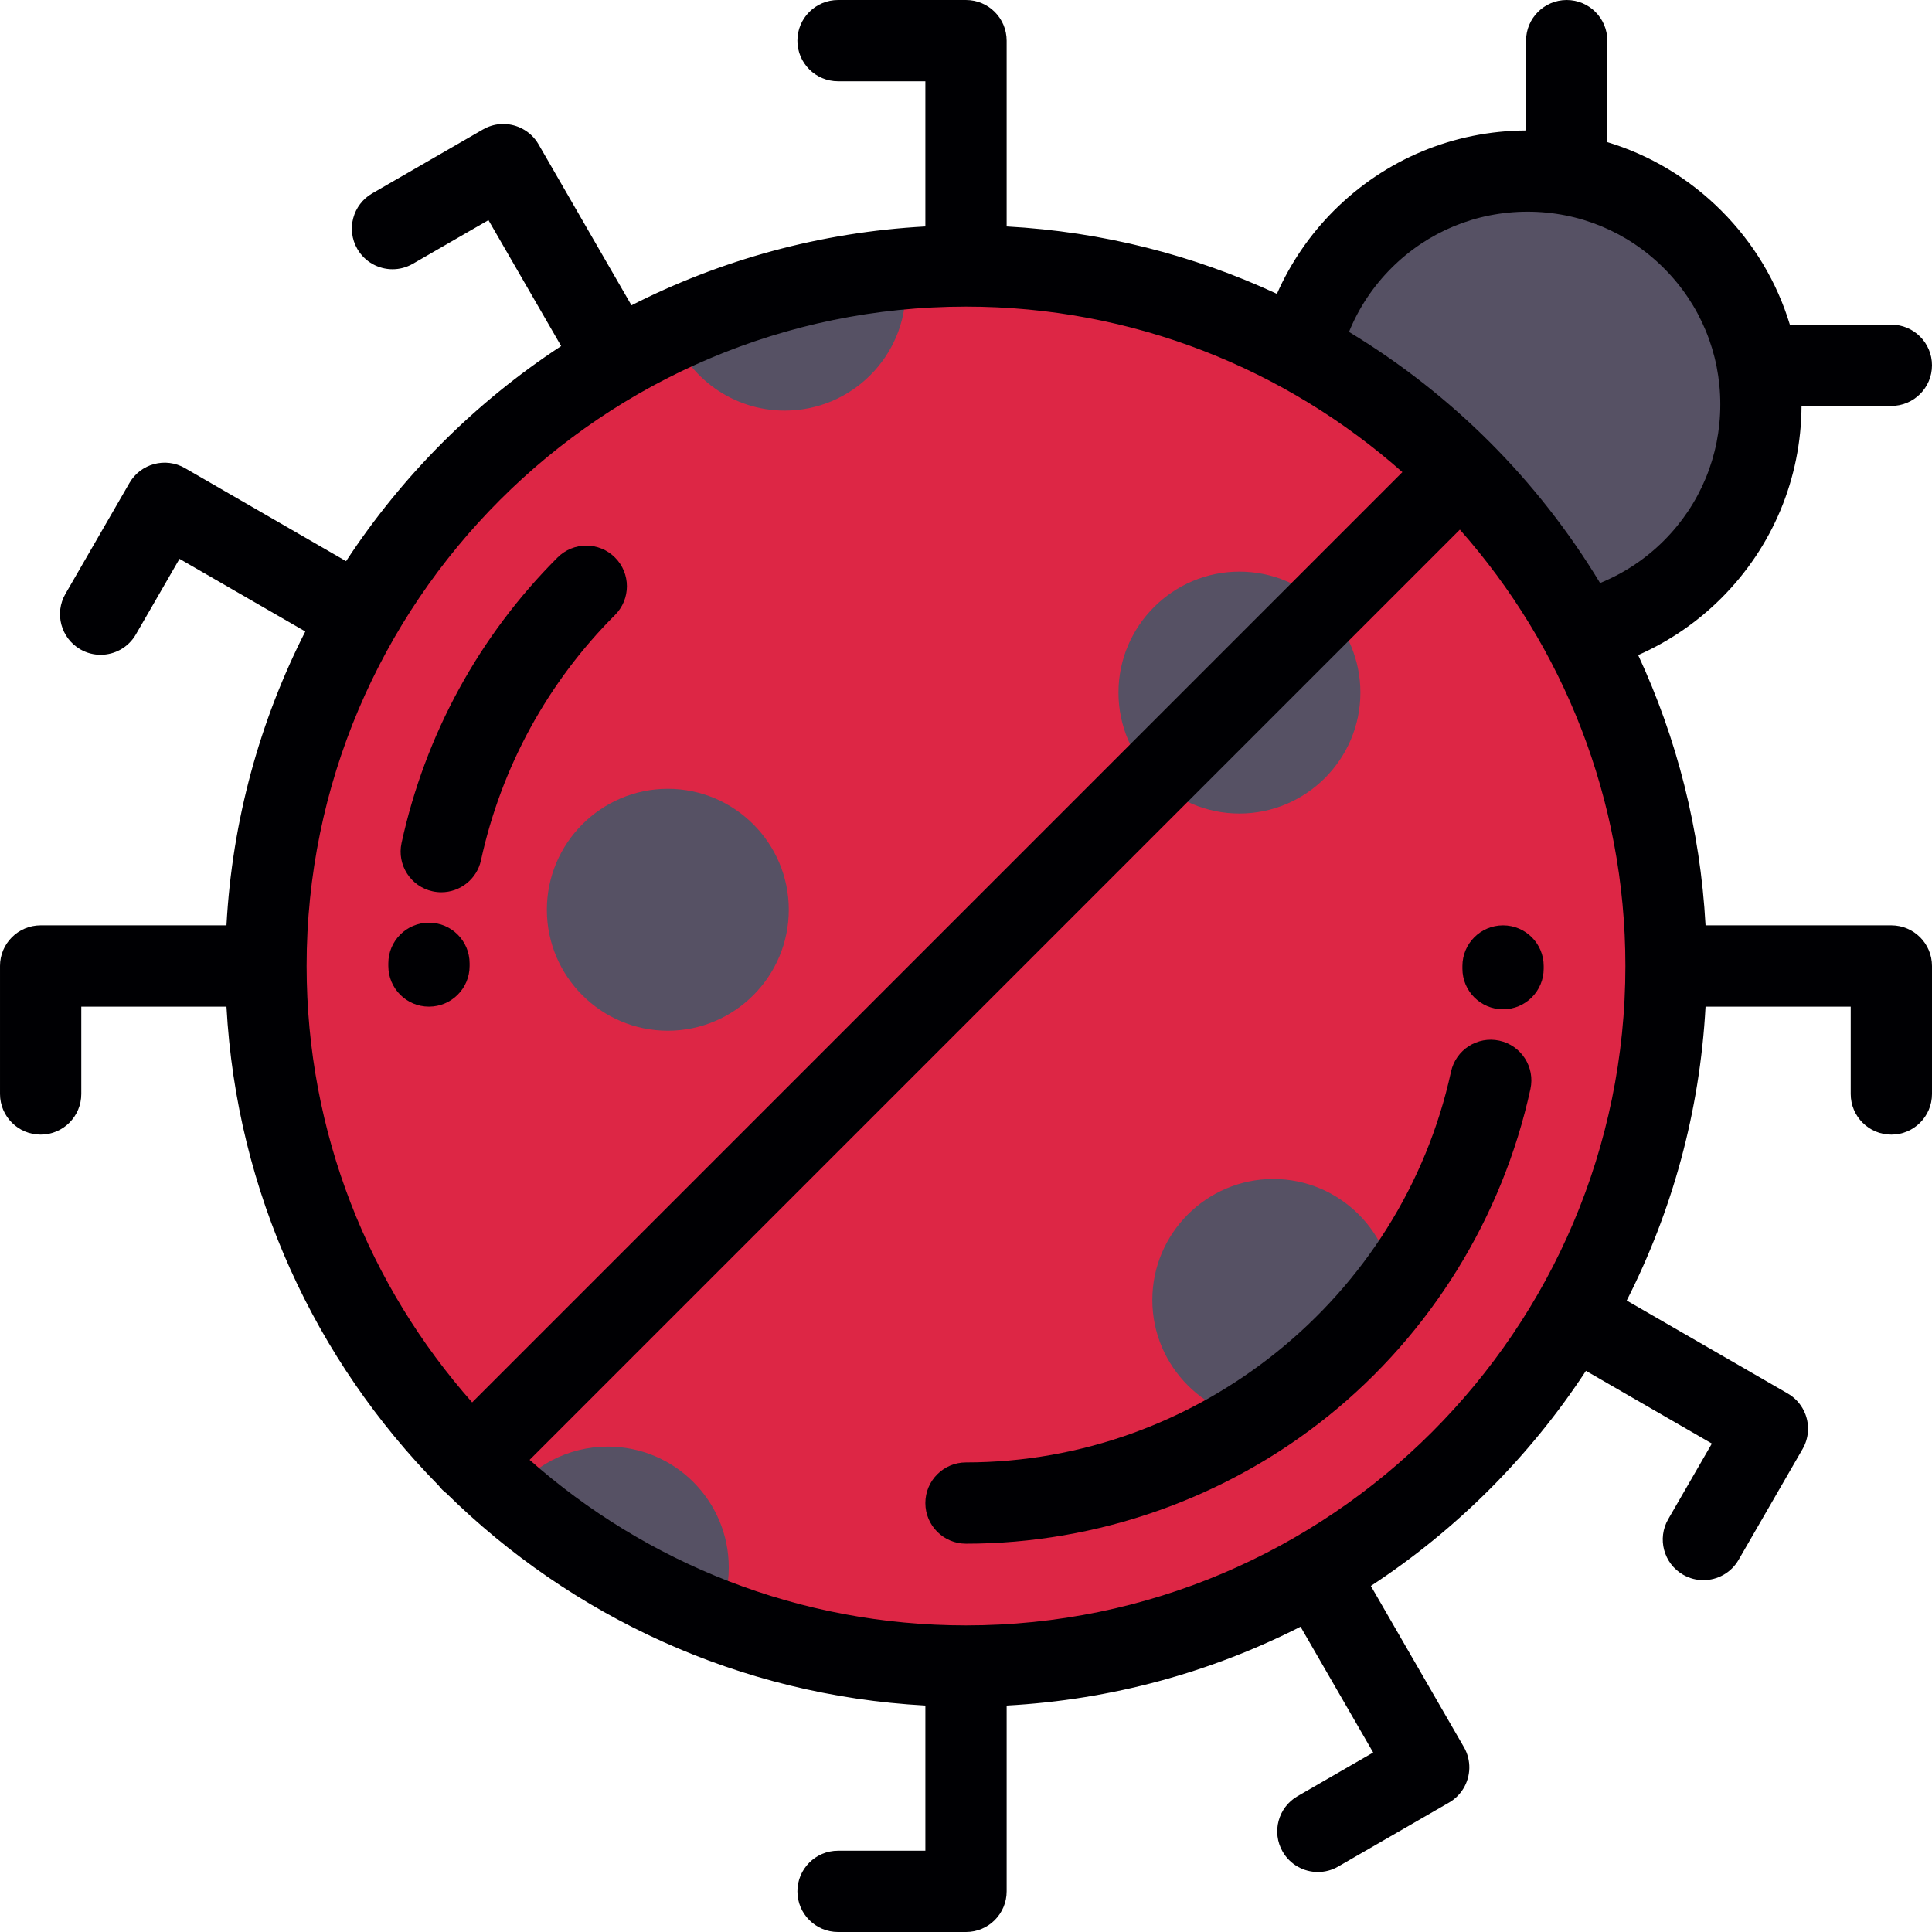
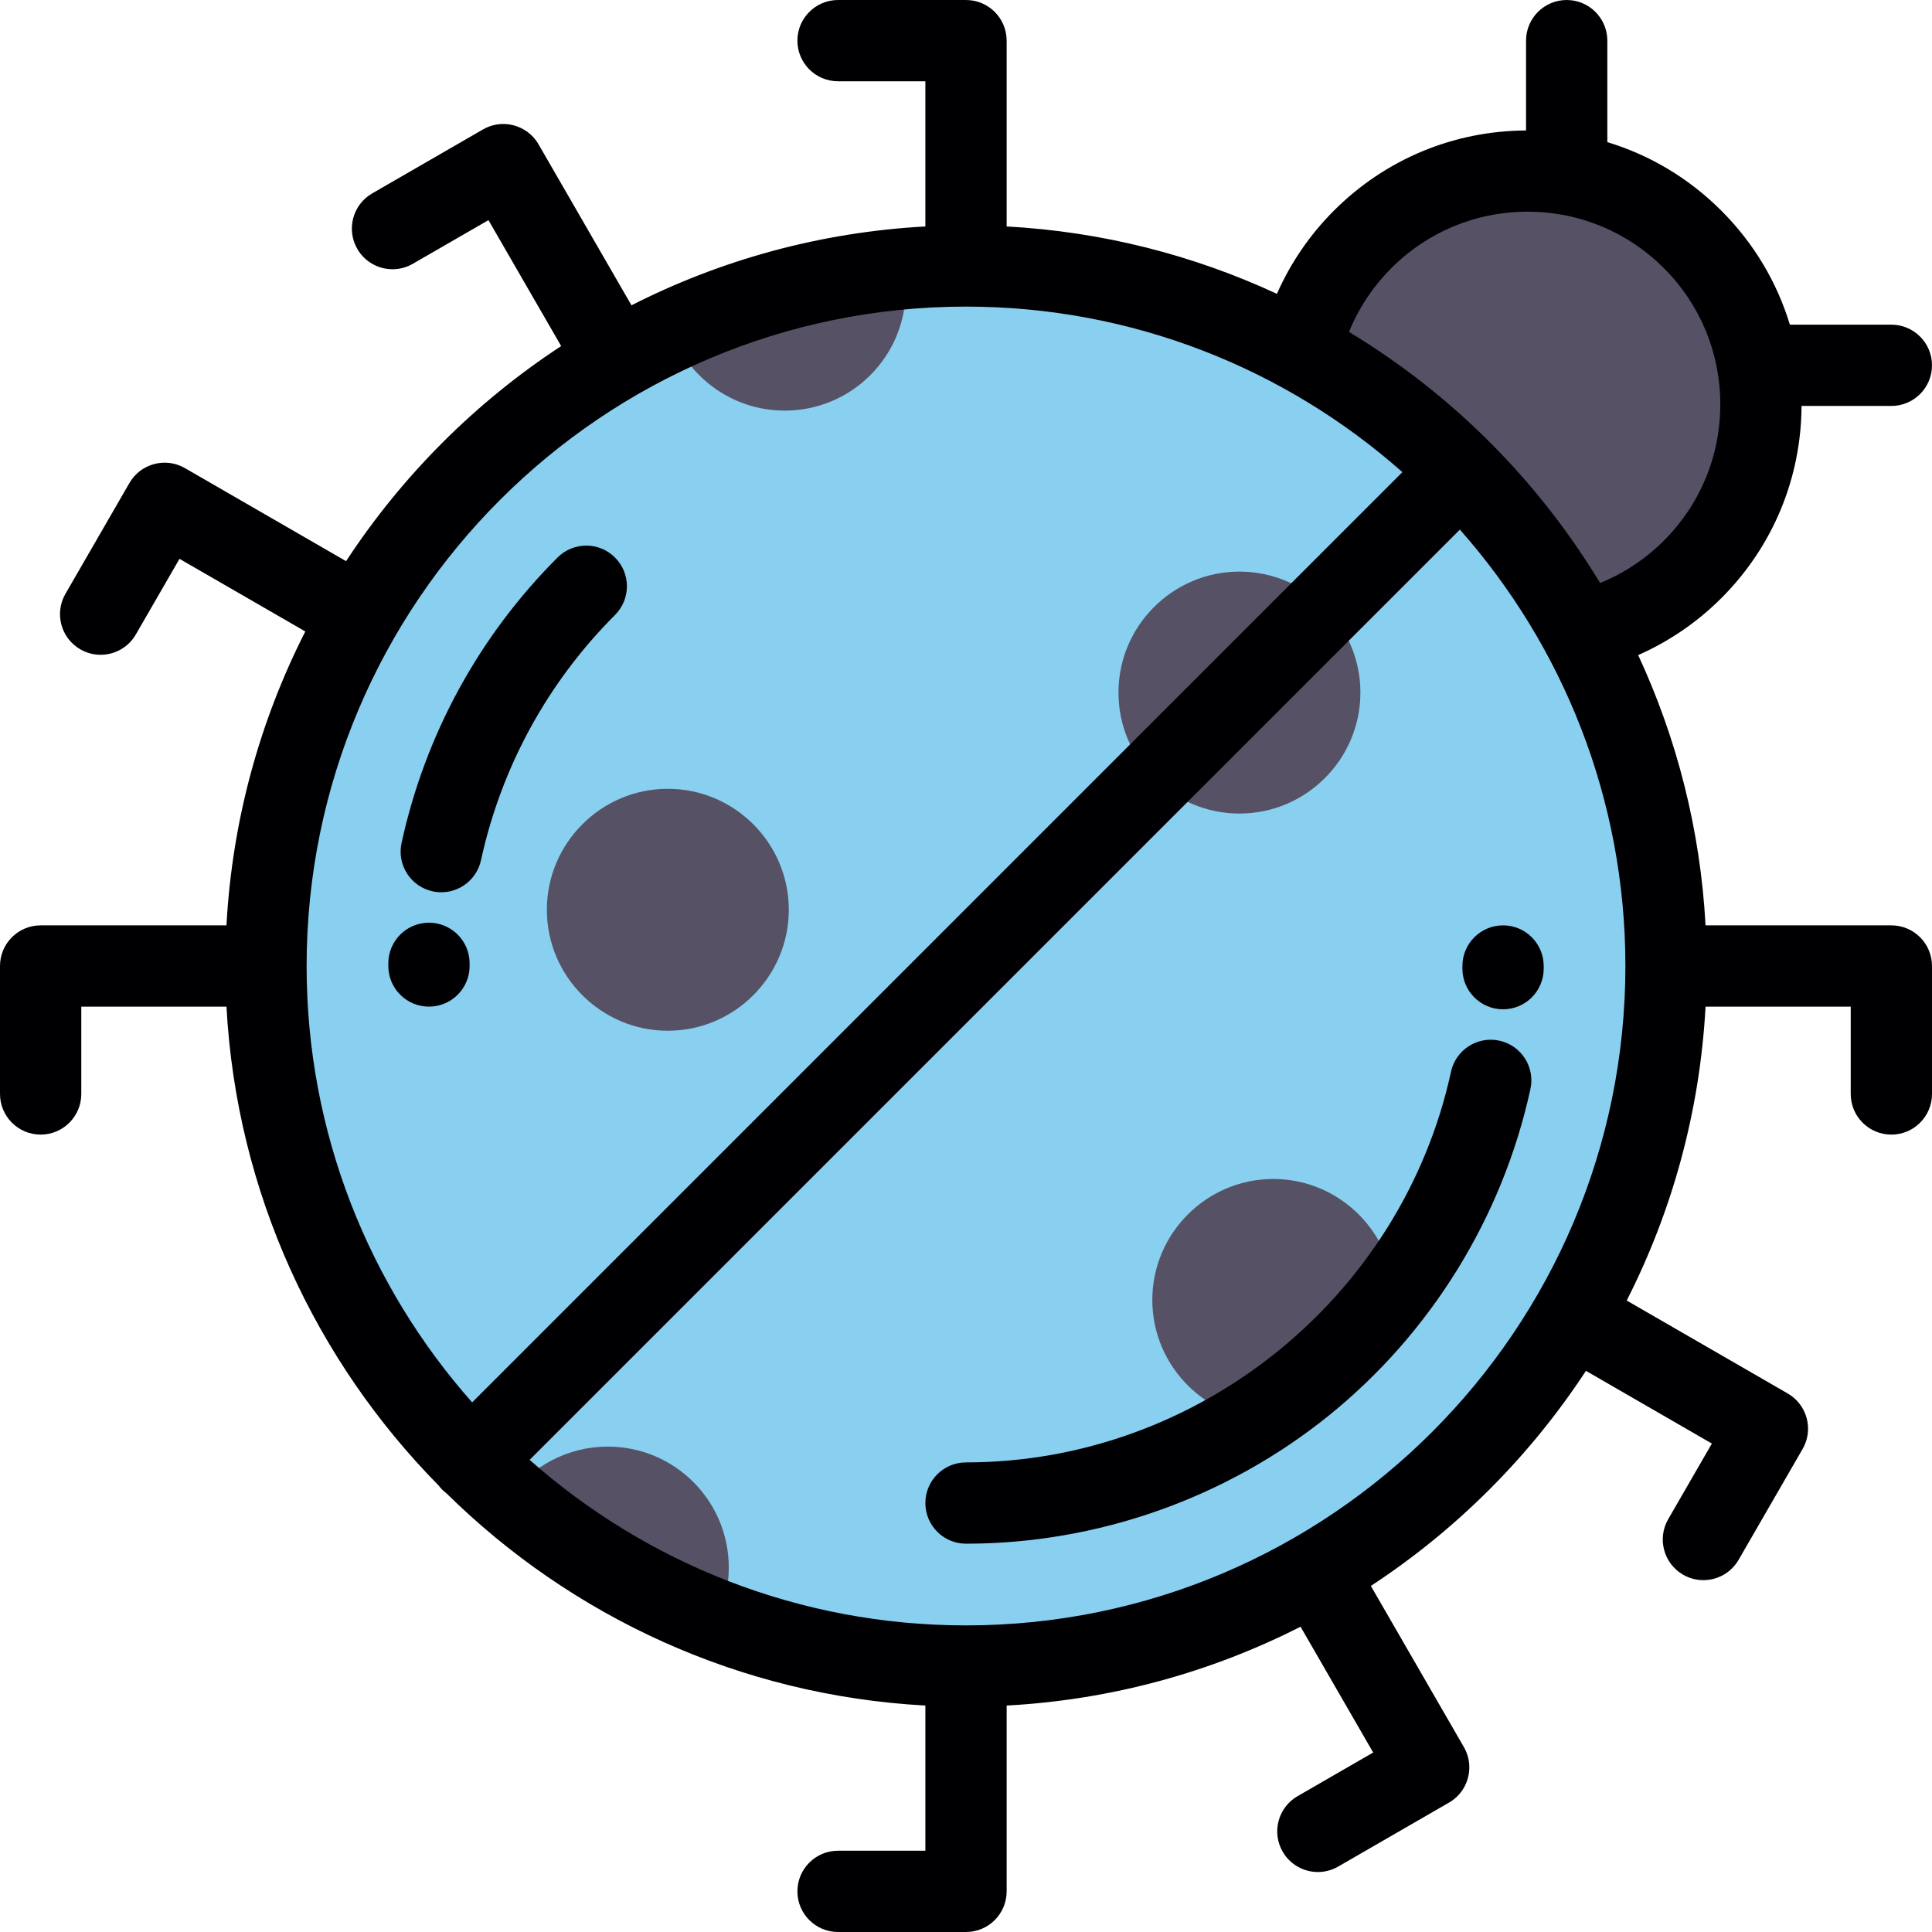
<svg xmlns="http://www.w3.org/2000/svg" height="40px" width="40px" version="1.1" id="Layer_1" viewBox="0 0 512.001 512.001" xml:space="preserve">
  <g>
    <path style="fill:#565164;" d="M387.184,124.822c12.533,12.531,23.284,26.853,31.831,42.545   c10.825-2.54,21.103-8.026,29.546-16.467c14.721-14.722,20.469-35.016,17.246-54.087c-2.066-12.22-7.819-23.938-17.246-33.368   c-9.431-9.432-21.15-15.18-33.368-17.246c-19.072-3.222-39.368,2.526-54.087,17.246c-8.443,8.441-13.931,18.716-16.47,29.543   C360.328,101.536,374.65,112.282,387.184,124.822z" />
    <g>
-       <path style="fill:#DD2645;" d="M124.823,387.179l262.361-262.357c-12.534-12.54-26.856-23.285-42.548-31.834    c-26.334-14.354-56.534-22.505-88.635-22.505c-33.797,0-65.481,9.037-92.775,24.829c-28.152,16.289-51.626,39.762-67.914,67.914    c-15.792,27.291-24.829,58.978-24.829,92.775C70.489,307.227,91.254,353.605,124.823,387.179z" />
-       <path style="fill:#DD2645;" d="M387.184,124.822L124.823,387.179c33.571,33.57,79.95,54.334,131.179,54.336    c33.797,0,65.485-9.037,92.775-24.829c28.152-16.287,51.627-39.762,67.919-67.914c15.787-27.289,24.824-58.978,24.824-92.775    c0-32.1-8.151-62.298-22.504-88.632C410.468,151.674,399.718,137.352,387.184,124.822z" />
+       <path style="fill:#89CFF0;" d="M124.823,387.179l262.361-262.357c-12.534-12.54-26.856-23.285-42.548-31.834    c-26.334-14.354-56.534-22.505-88.635-22.505c-33.797,0-65.481,9.037-92.775,24.829c-28.152,16.289-51.626,39.762-67.914,67.914    c-15.792,27.291-24.829,58.978-24.829,92.775C70.489,307.227,91.254,353.605,124.823,387.179z" />
+       <path style="fill:#89CFF0;" d="M387.184,124.822L124.823,387.179c33.571,33.57,79.95,54.334,131.179,54.336    c33.797,0,65.485-9.037,92.775-24.829c28.152-16.287,51.627-39.762,67.919-67.914c15.787-27.289,24.824-58.978,24.824-92.775    c0-32.1-8.151-62.298-22.504-88.632C410.468,151.674,399.718,137.352,387.184,124.822z" />
    </g>
    <g>
      <path style="fill:#565164;" d="M239.546,71.204c0.317,1.804,0.486,3.66,0.486,5.554c0,17.705-14.355,32.058-32.06,32.058    c-13.857,0-25.666-8.799-30.139-21.112C196.873,78.849,217.663,73.126,239.546,71.204z" />
      <path style="fill:#565164;" d="M176.98,273.155c17.658,0,32.058-14.402,32.058-32.057c0-17.658-14.4-32.057-32.058-32.057    c-17.658,0-32.057,14.399-32.057,32.057C144.923,258.753,159.324,273.155,176.98,273.155z" />
      <path style="fill:#565164;" d="M328.464,215.6c17.658,0,32.057-14.402,32.057-32.058c0-17.658-14.4-32.059-32.057-32.059    c-17.659,0-32.057,14.402-32.057,32.059C296.407,201.198,310.805,215.6,328.464,215.6z" />
      <path style="fill:#565164;" d="M337.435,376.559c17.659,0,32.057-14.4,32.057-32.057c0-17.656-14.399-32.06-32.057-32.06    c-17.658,0-32.057,14.404-32.057,32.06C305.378,362.159,319.777,376.559,337.435,376.559z" />
      <path style="fill:#565164;" d="M161.076,383.365c17.705,0,32.058,14.353,32.058,32.057c0,5.012-1.15,9.756-3.202,13.981    c-20.218-7.707-38.748-18.855-54.864-32.724C140.889,388.615,150.373,383.365,161.076,383.365z" />
    </g>
  </g>
  <g>
    <path style="fill:#000003;" d="M114.646,236.21c0.774,0.168,1.546,0.249,2.306,0.249c4.954,0,9.413-3.439,10.513-8.477   c5.38-24.673,17.662-47.151,35.517-65.003c4.206-4.205,4.207-11.024,0.001-15.231c-4.202-4.206-11.023-4.207-15.231-0.002   c-20.779,20.775-35.072,46.934-41.333,75.647C105.152,229.205,108.836,234.943,114.646,236.21z" />
    <path style="fill:#000003;" d="M397.351,275.788c-5.807-1.27-11.551,2.417-12.816,8.229   c-13.076,59.994-67.131,103.537-128.533,103.537c-5.947,0-10.77,4.822-10.77,10.77c0,5.947,4.823,10.77,10.77,10.77   c34.815,0,68.921-12.028,96.036-33.869c27.114-21.84,46.129-52.603,53.543-86.622C406.847,282.793,403.163,277.055,397.351,275.788   z" />
    <path style="fill:#000003;" d="M113.679,244.526c-5.947,0-10.77,4.822-10.77,10.77v0.704c0,5.948,4.823,10.77,10.77,10.77   s10.77-4.822,10.77-10.77v-0.704C124.449,249.348,119.627,244.526,113.679,244.526z" />
    <path style="fill:#000003;" d="M398.325,245.23c-5.947,0-10.77,4.822-10.77,10.77v0.704c0,5.948,4.823,10.77,10.77,10.77   c5.948,0,10.77-4.822,10.77-10.77v-0.704C409.095,250.052,404.272,245.23,398.325,245.23z" />
    <path style="fill:#000003;" d="M501.23,245.23h-49.241c-1.383-25.458-7.646-49.636-17.856-71.624   c8.168-3.604,15.646-8.7,22.039-15.092c13.619-13.619,21.152-31.693,21.258-50.933h23.8c5.947,0,10.77-4.823,10.77-10.77   c0-5.949-4.823-10.77-10.77-10.77h-26.897c-3.417-11.29-9.583-21.635-18.161-30.212c-8.576-8.578-18.921-14.745-30.213-18.162   V10.771c0-5.948-4.822-10.77-10.77-10.77c-5.947,0-10.77,4.822-10.77,10.77v23.8c-19.239,0.108-37.314,7.642-50.928,21.258   c-6.393,6.394-11.491,13.872-15.094,22.042c-21.988-10.211-46.166-16.474-71.624-17.857V10.771c0-5.948-4.823-10.77-10.77-10.77   h-33.913c-5.948,0-10.77,4.822-10.77,10.77s4.822,10.77,10.77,10.77h23.143v38.473c-27.897,1.515-54.261,8.883-77.886,20.893   l-24.63-42.665c-1.041-1.805-2.531-3.183-4.241-4.098c-2.882-1.543-6.4-1.75-9.532-0.326c-0.317,0.144-0.631,0.303-0.939,0.48   c-0.003,0.002-0.005,0.004-0.009,0.005l-29.362,16.95c-5.151,2.975-6.918,9.561-3.943,14.712c1.995,3.456,5.614,5.387,9.338,5.387   c1.826,0,3.678-0.465,5.373-1.444l20.044-11.57l19.269,33.375c-22.693,14.87-42.129,34.307-57,56.999l-42.701-24.655   c-5.152-2.976-11.738-1.208-14.712,3.942L17.344,157.37c-2.975,5.151-1.209,11.737,3.942,14.712   c1.696,0.979,3.548,1.444,5.374,1.444c3.722,0,7.343-1.931,9.338-5.386l11.571-20.044l33.339,19.248   c-12.011,23.625-19.378,49.988-20.893,77.885H10.77c-5.948,0-10.77,4.822-10.77,10.77c0,0.014,0.002,0.027,0.002,0.041v33.873   c0,5.947,4.823,10.77,10.77,10.77c5.948,0,10.77-4.823,10.77-10.77V266.77h38.473c2.681,49.327,23.66,93.86,56.248,126.928   c0.29,0.38,0.599,0.75,0.946,1.099c0.347,0.347,0.718,0.655,1.099,0.945c33.066,32.588,77.6,53.566,126.926,56.248v38.472h-23.143   c-5.948,0-10.77,4.822-10.77,10.77c0,5.947,4.822,10.77,10.77,10.77h33.913c5.947,0,10.77-4.823,10.77-10.77v-49.241   c27.897-1.516,54.261-8.883,77.885-20.894l19.247,33.339l-20.041,11.571c-5.151,2.975-6.917,9.561-3.942,14.712   c1.995,3.455,5.614,5.386,9.338,5.386c1.827,0,3.679-0.465,5.374-1.444l29.361-16.953c0.002-0.001,0.004-0.002,0.006-0.003   c1.61-0.928,2.89-2.212,3.795-3.693c1.997-3.258,2.191-7.478,0.146-11.02c-0.002-0.003-0.004-0.005-0.005-0.009l-24.647-42.694   c22.691-14.869,42.129-34.306,57-56.999l33.375,19.268l-11.572,20.041c-2.975,5.151-1.209,11.738,3.942,14.713   c1.695,0.979,3.548,1.444,5.374,1.444c3.722,0,7.342-1.931,9.338-5.386l16.959-29.37c1.674-2.897,1.847-6.25,0.761-9.158   c-0.001-0.001-0.001-0.002-0.002-0.003c-0.12-0.322-0.255-0.639-0.406-0.948c-0.909-1.865-2.364-3.488-4.295-4.604l-42.668-24.631   c12.011-23.625,19.378-49.988,20.893-77.884h38.471v23.144c0,5.947,4.823,10.77,10.77,10.77s10.77-4.823,10.77-10.77v-33.914   C512,250.052,507.177,245.23,501.23,245.23z M368.721,71.06c9.645-9.646,22.469-14.959,36.109-14.959s26.464,5.313,36.109,14.96   c9.647,9.646,14.96,22.47,14.96,36.111c0,13.64-5.313,26.464-14.959,36.111c-4.864,4.863-10.612,8.666-16.903,11.218   c-16.489-27.277-39.257-50.045-66.535-66.539C360.055,81.672,363.859,75.924,368.721,71.06z M256.002,81.254   c44.31,0,84.813,16.586,115.649,43.865L125.123,371.652C97.843,340.815,81.256,300.312,81.256,256   C81.255,159.646,159.646,81.254,256.002,81.254z M256.002,430.747c-44.31,0-84.812-16.586-115.649-43.865l246.53-246.531   c27.278,30.836,43.865,71.339,43.865,115.65C430.748,352.356,352.357,430.747,256.002,430.747z" />
  </g>
</svg>
